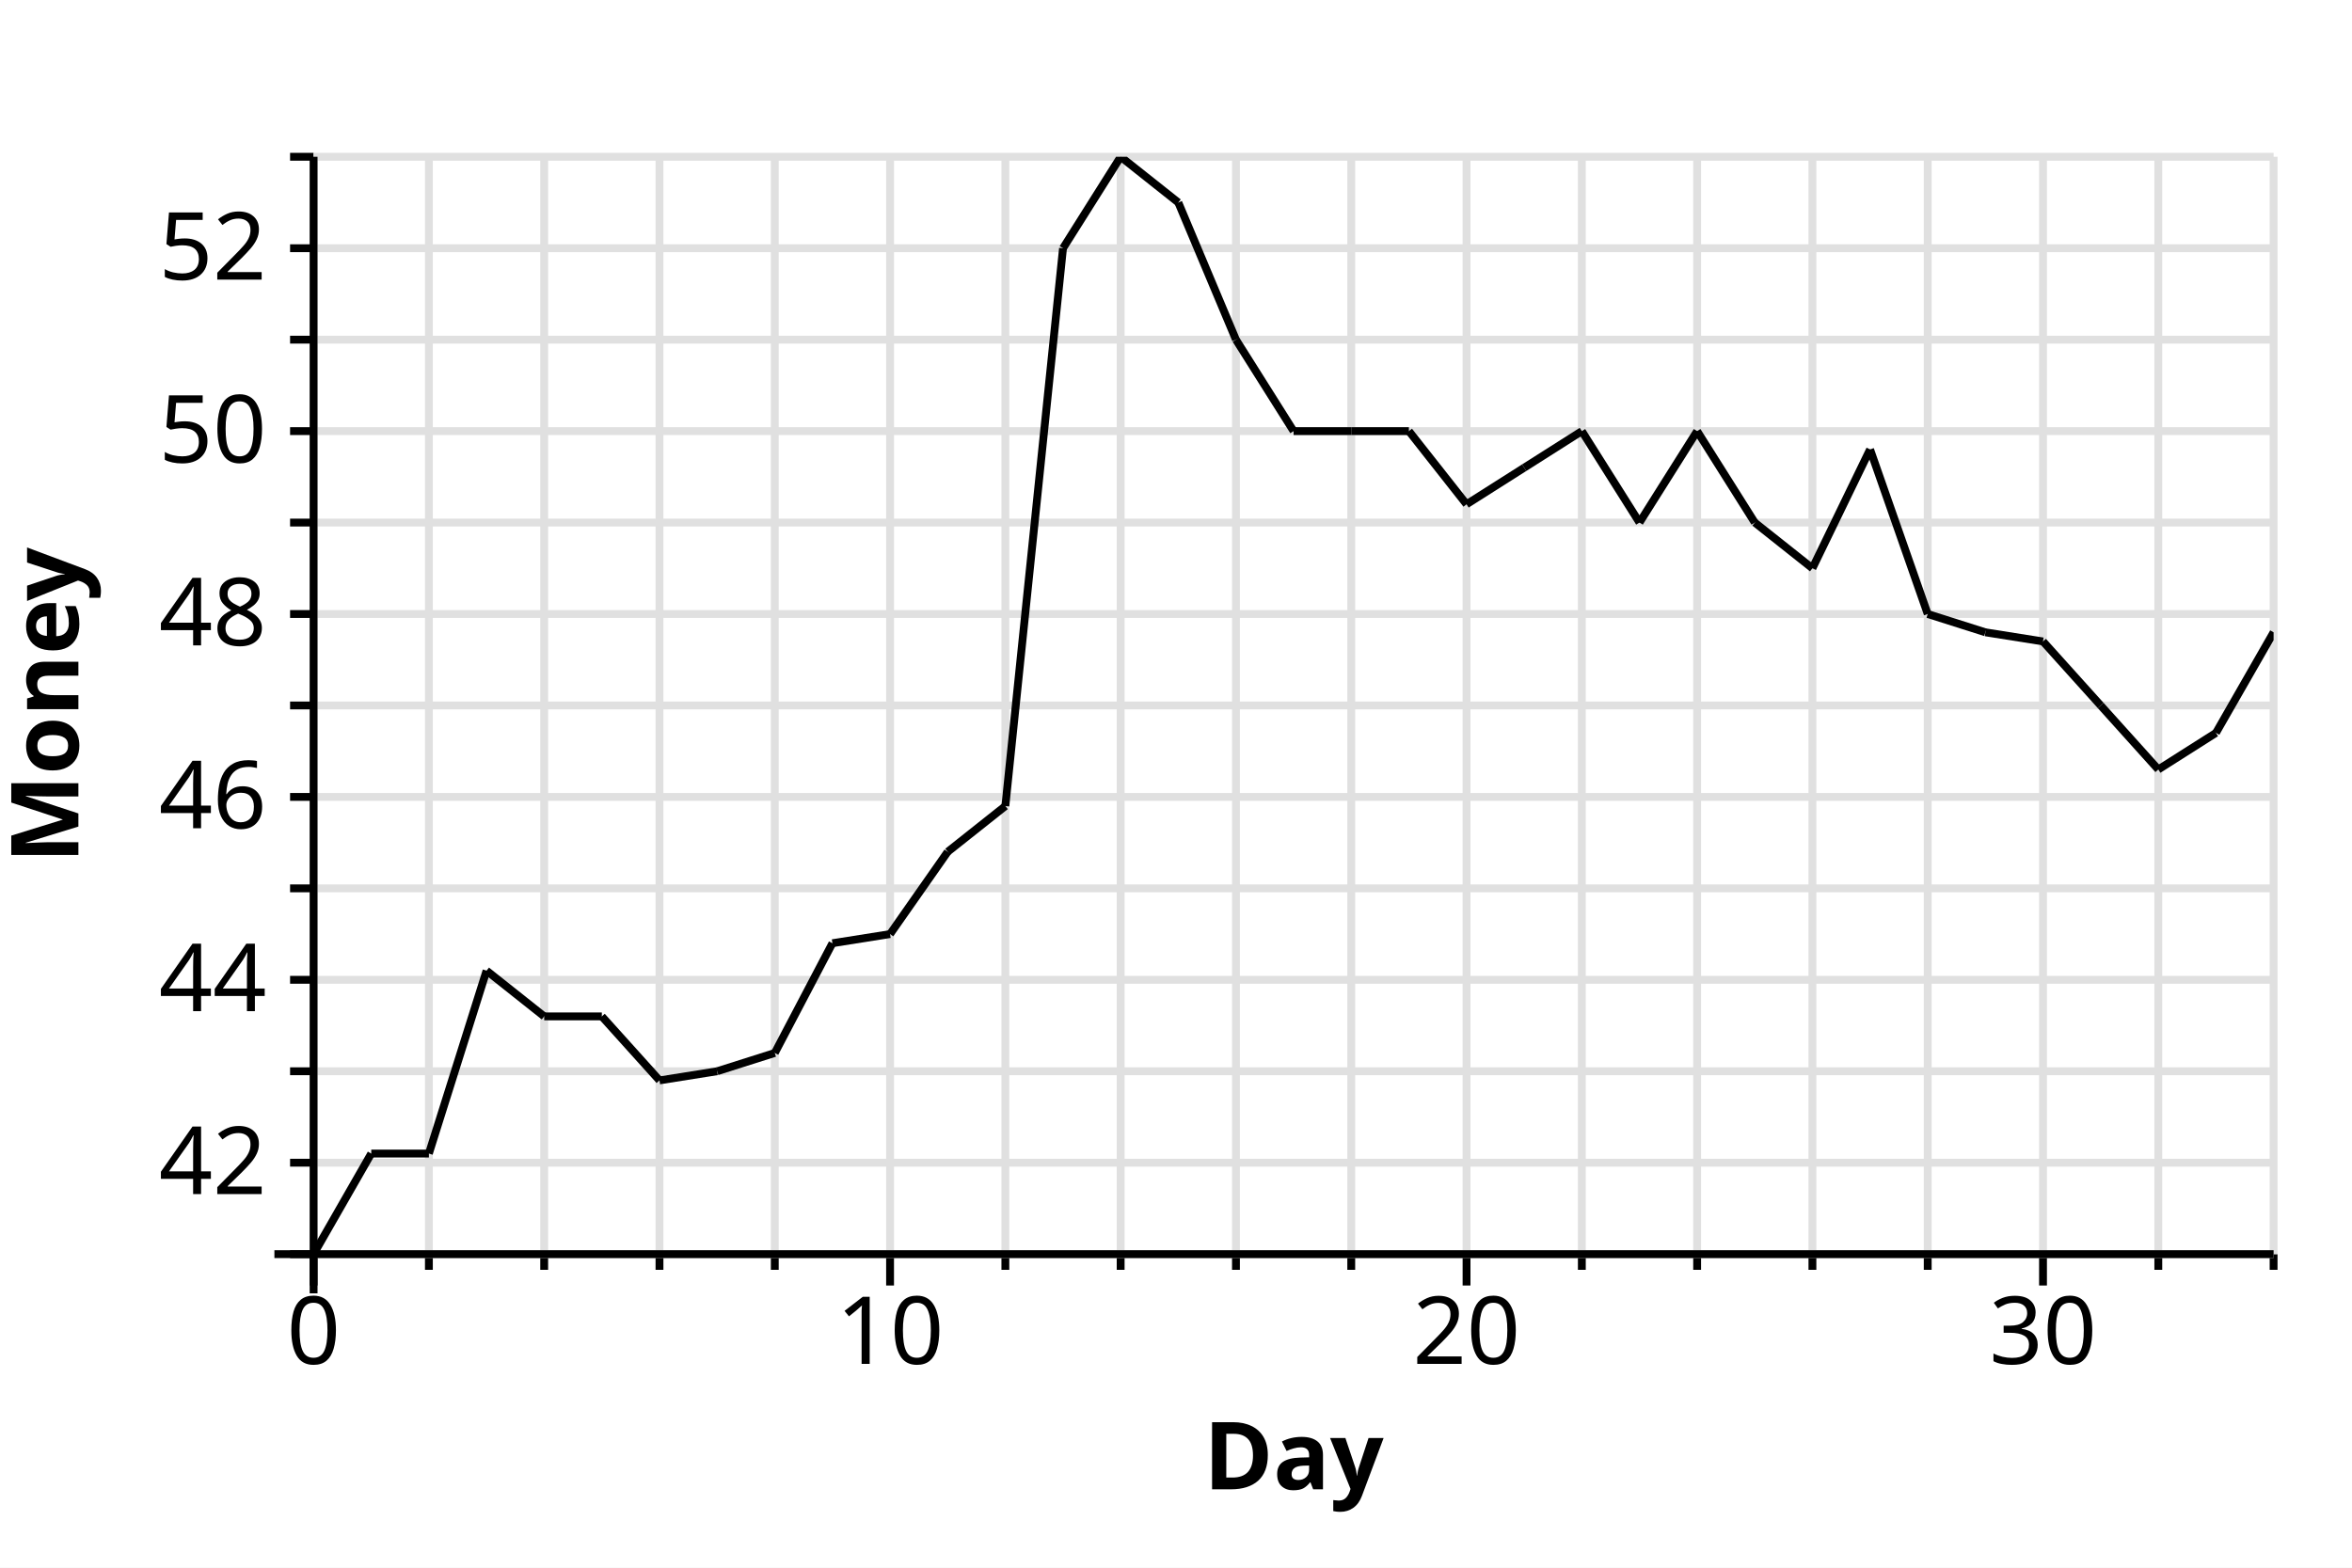
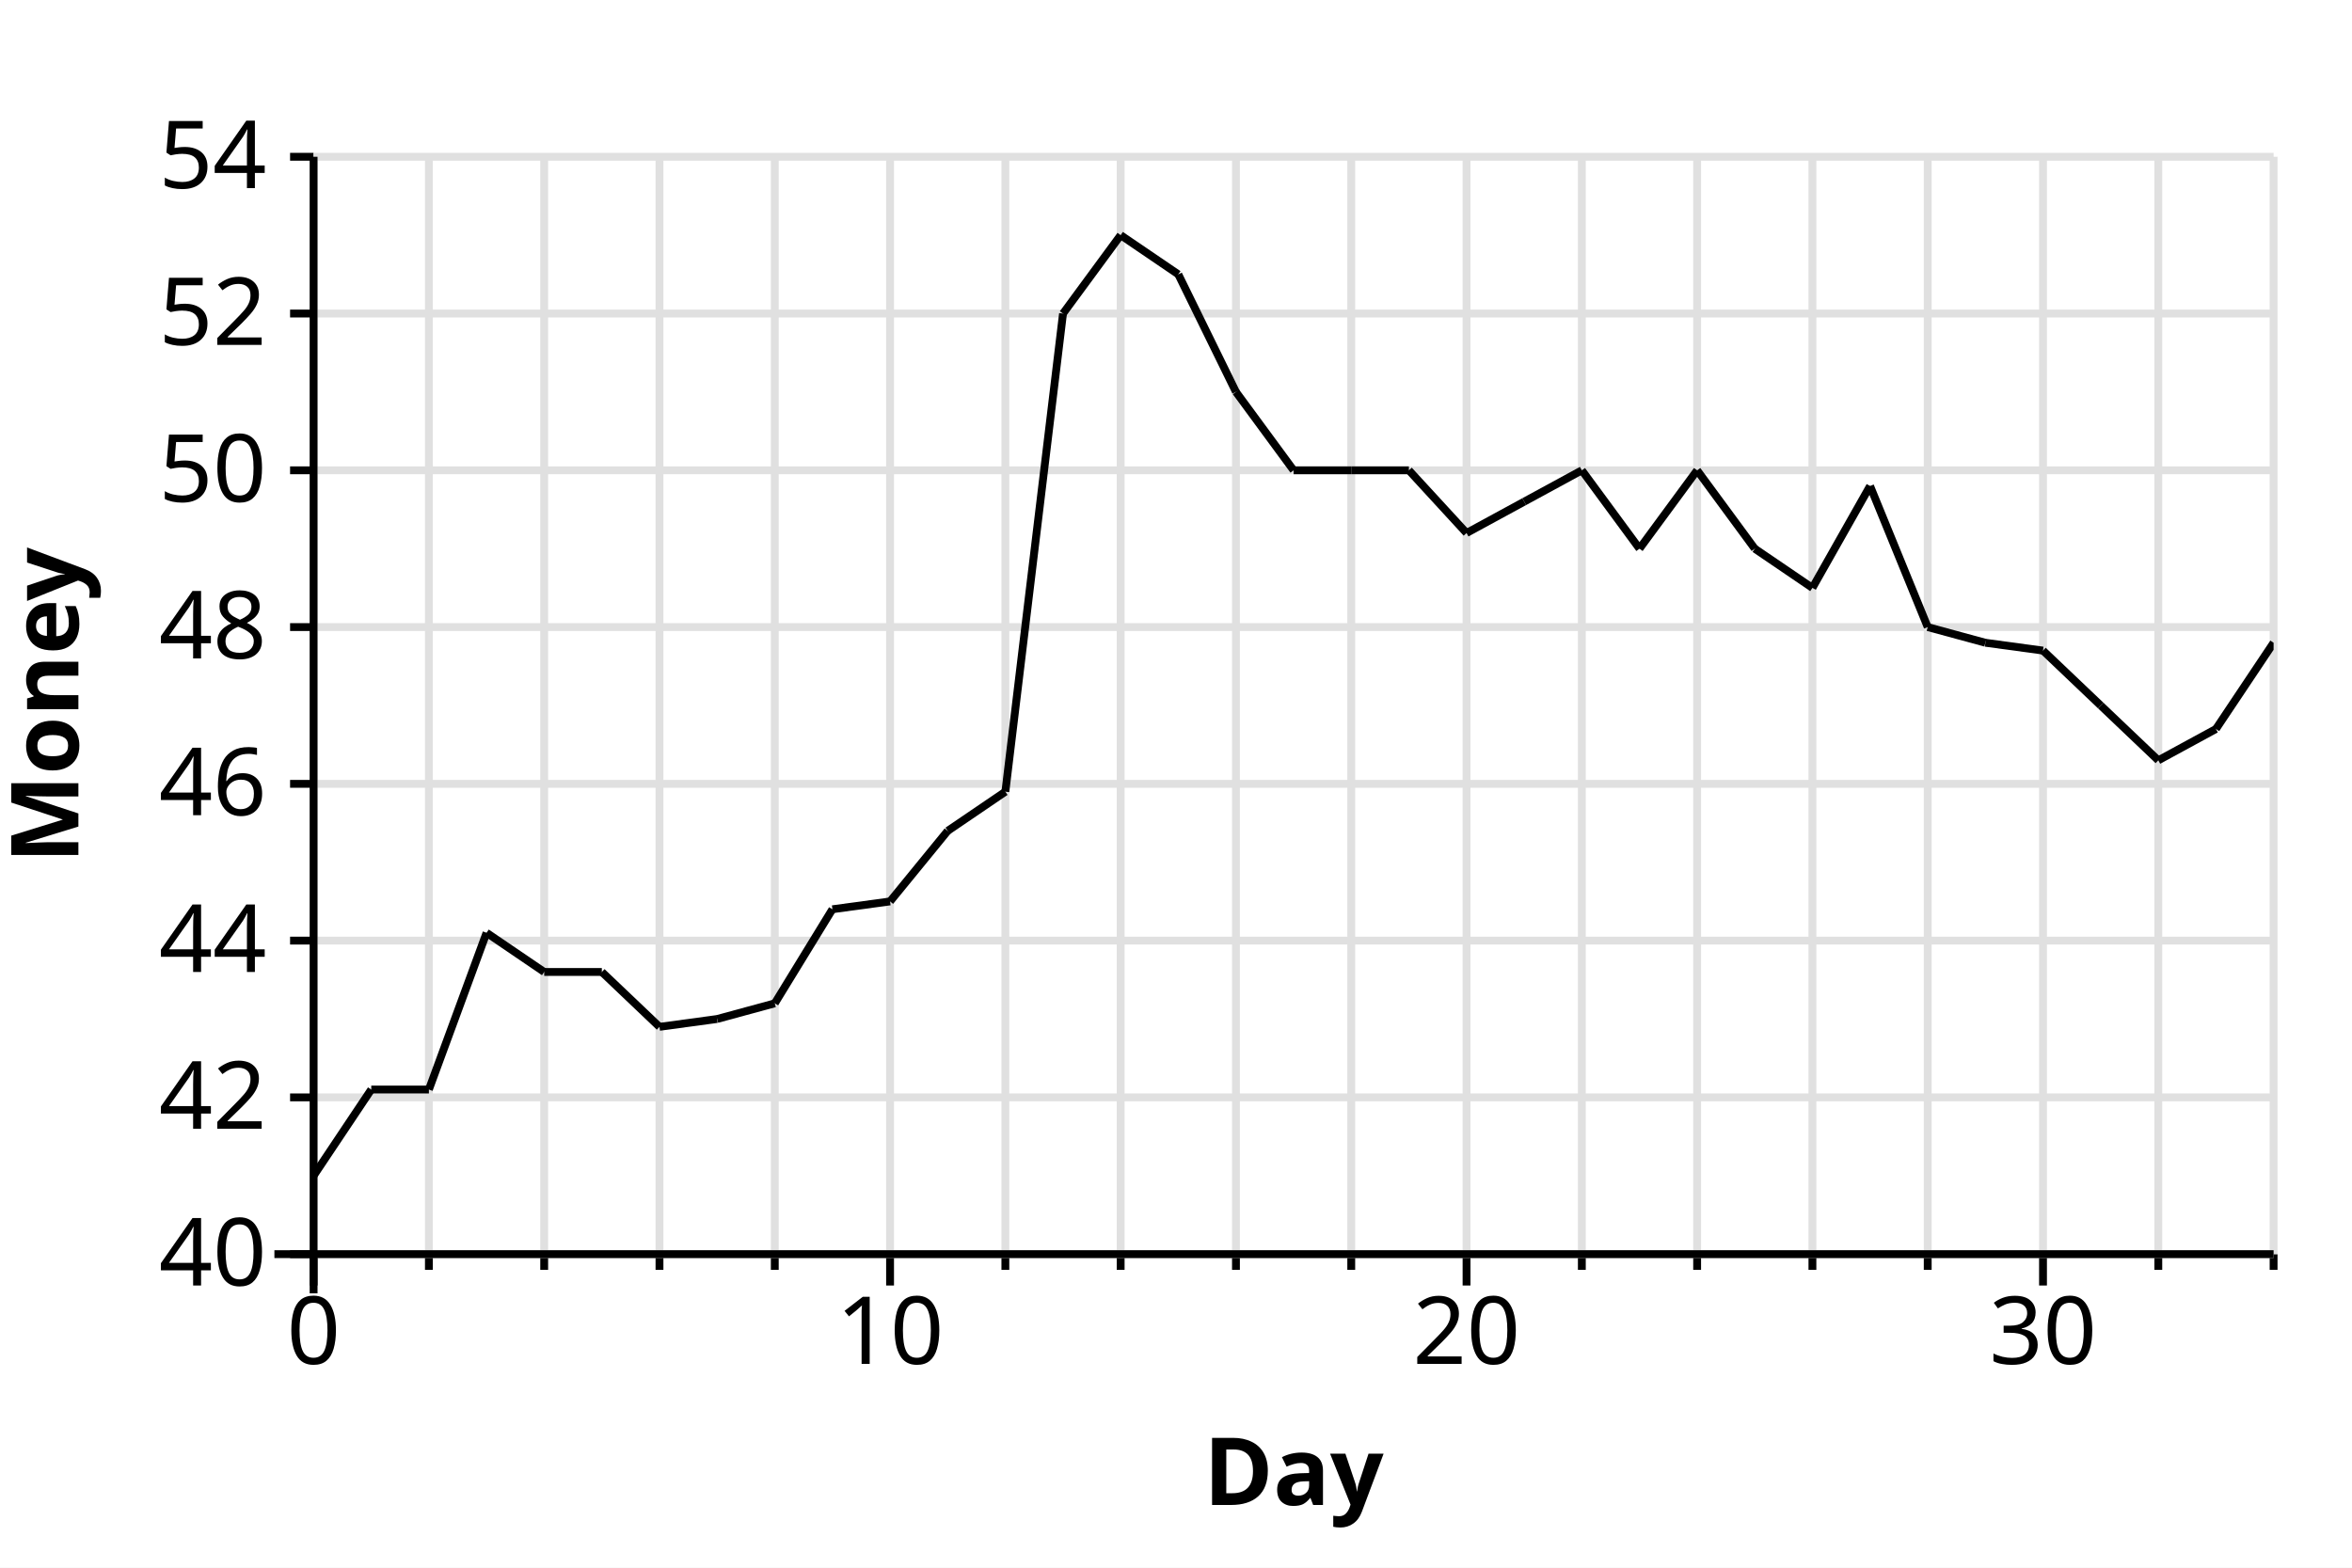
<svg xmlns="http://www.w3.org/2000/svg" width="300" height="200" version="1.1">
  <rect width="300" height="200" x="0" y="0" fill="white" />
-   <text y="190" x="165" fill="black" font-size="12" font-weight="bold" text-anchor="middle" font-family="sans-serif"> Day</text>
+   <text y="192" x="165" fill="black" font-size="12" font-weight="bold" text-anchor="middle" font-family="sans-serif"> Day</text>
  <text transform="translate(10,90) rotate(-90)" fill="black" font-size="12" font-weight="bold" text-anchor="middle" font-family="sans-serif"> Money</text>
  <line x1="40.0" x2="40.0" y1="160" y2="164" stroke="black" />
-   <line x1="40.0" x2="40.0" y1="20" y2="160" stroke="#e0e0e0" opacity="nil" />
-   <text y="174" x="40.0" fill="black" font-size="12" text-anchor="middle" font-family="sans-serif"> 0</text>
+   <line x1="40.0" x2="40.0" y1="20" y2="160" stroke="#e0e0e0" opacity="1" />
+   <text y="174" x="40.0" fill="black" font-weight="normal" font-size="12" text-anchor="middle" font-family="sans-serif"> 0</text>
  <line x1="54.706" x2="54.706" y1="160" y2="162" stroke="black" />
-   <line x1="54.706" x2="54.706" y1="20" y2="160" stroke="#e0e0e0" opacity="nil" />
+   <line x1="54.706" x2="54.706" y1="20" y2="160" stroke="#e0e0e0" opacity="1" />
  <line x1="69.412" x2="69.412" y1="160" y2="162" stroke="black" />
-   <line x1="69.412" x2="69.412" y1="20" y2="160" stroke="#e0e0e0" opacity="nil" />
+   <line x1="69.412" x2="69.412" y1="20" y2="160" stroke="#e0e0e0" opacity="1" />
  <line x1="84.118" x2="84.118" y1="160" y2="162" stroke="black" />
-   <line x1="84.118" x2="84.118" y1="20" y2="160" stroke="#e0e0e0" opacity="nil" />
+   <line x1="84.118" x2="84.118" y1="20" y2="160" stroke="#e0e0e0" opacity="1" />
  <line x1="98.824" x2="98.824" y1="160" y2="162" stroke="black" />
-   <line x1="98.824" x2="98.824" y1="20" y2="160" stroke="#e0e0e0" opacity="nil" />
+   <line x1="98.824" x2="98.824" y1="20" y2="160" stroke="#e0e0e0" opacity="1" />
  <line x1="113.529" x2="113.529" y1="160" y2="164" stroke="black" />
-   <line x1="113.529" x2="113.529" y1="20" y2="160" stroke="#e0e0e0" opacity="nil" />
-   <text y="174" x="113.529" fill="black" font-size="12" text-anchor="middle" font-family="sans-serif"> 10</text>
+   <line x1="113.529" x2="113.529" y1="20" y2="160" stroke="#e0e0e0" opacity="1" />
+   <text y="174" x="113.529" fill="black" font-weight="normal" font-size="12" text-anchor="middle" font-family="sans-serif"> 10</text>
  <line x1="128.235" x2="128.235" y1="160" y2="162" stroke="black" />
-   <line x1="128.235" x2="128.235" y1="20" y2="160" stroke="#e0e0e0" opacity="nil" />
+   <line x1="128.235" x2="128.235" y1="20" y2="160" stroke="#e0e0e0" opacity="1" />
  <line x1="142.941" x2="142.941" y1="160" y2="162" stroke="black" />
-   <line x1="142.941" x2="142.941" y1="20" y2="160" stroke="#e0e0e0" opacity="nil" />
+   <line x1="142.941" x2="142.941" y1="20" y2="160" stroke="#e0e0e0" opacity="1" />
  <line x1="157.647" x2="157.647" y1="160" y2="162" stroke="black" />
-   <line x1="157.647" x2="157.647" y1="20" y2="160" stroke="#e0e0e0" opacity="nil" />
+   <line x1="157.647" x2="157.647" y1="20" y2="160" stroke="#e0e0e0" opacity="1" />
  <line x1="172.353" x2="172.353" y1="160" y2="162" stroke="black" />
-   <line x1="172.353" x2="172.353" y1="20" y2="160" stroke="#e0e0e0" opacity="nil" />
+   <line x1="172.353" x2="172.353" y1="20" y2="160" stroke="#e0e0e0" opacity="1" />
  <line x1="187.059" x2="187.059" y1="160" y2="164" stroke="black" />
-   <line x1="187.059" x2="187.059" y1="20" y2="160" stroke="#e0e0e0" opacity="nil" />
-   <text y="174" x="187.059" fill="black" font-size="12" text-anchor="middle" font-family="sans-serif"> 20</text>
+   <line x1="187.059" x2="187.059" y1="20" y2="160" stroke="#e0e0e0" opacity="1" />
+   <text y="174" x="187.059" fill="black" font-weight="normal" font-size="12" text-anchor="middle" font-family="sans-serif"> 20</text>
  <line x1="201.765" x2="201.765" y1="160" y2="162" stroke="black" />
-   <line x1="201.765" x2="201.765" y1="20" y2="160" stroke="#e0e0e0" opacity="nil" />
+   <line x1="201.765" x2="201.765" y1="20" y2="160" stroke="#e0e0e0" opacity="1" />
  <line x1="216.471" x2="216.471" y1="160" y2="162" stroke="black" />
-   <line x1="216.471" x2="216.471" y1="20" y2="160" stroke="#e0e0e0" opacity="nil" />
+   <line x1="216.471" x2="216.471" y1="20" y2="160" stroke="#e0e0e0" opacity="1" />
  <line x1="231.176" x2="231.176" y1="160" y2="162" stroke="black" />
-   <line x1="231.176" x2="231.176" y1="20" y2="160" stroke="#e0e0e0" opacity="nil" />
+   <line x1="231.176" x2="231.176" y1="20" y2="160" stroke="#e0e0e0" opacity="1" />
  <line x1="245.882" x2="245.882" y1="160" y2="162" stroke="black" />
-   <line x1="245.882" x2="245.882" y1="20" y2="160" stroke="#e0e0e0" opacity="nil" />
+   <line x1="245.882" x2="245.882" y1="20" y2="160" stroke="#e0e0e0" opacity="1" />
  <line x1="260.588" x2="260.588" y1="160" y2="164" stroke="black" />
-   <line x1="260.588" x2="260.588" y1="20" y2="160" stroke="#e0e0e0" opacity="nil" />
-   <text y="174" x="260.588" fill="black" font-size="12" text-anchor="middle" font-family="sans-serif"> 30</text>
+   <line x1="260.588" x2="260.588" y1="20" y2="160" stroke="#e0e0e0" opacity="1" />
+   <text y="174" x="260.588" fill="black" font-weight="normal" font-size="12" text-anchor="middle" font-family="sans-serif"> 30</text>
  <line x1="275.294" x2="275.294" y1="160" y2="162" stroke="black" />
-   <line x1="275.294" x2="275.294" y1="20" y2="160" stroke="#e0e0e0" opacity="nil" />
+   <line x1="275.294" x2="275.294" y1="20" y2="160" stroke="#e0e0e0" opacity="1" />
  <line x1="290.0" x2="290.0" y1="160" y2="162" stroke="black" />
-   <line x1="290.0" x2="290.0" y1="20" y2="160" stroke="#e0e0e0" opacity="nil" />
+   <line x1="290.0" x2="290.0" y1="20" y2="160" stroke="#e0e0e0" opacity="1" />
  <line x1="40" x2="37" y1="160.0" y2="160.0" stroke="black" />
-   <line x1="40" x2="290" y1="160.0" y2="160.0" opacity="nil" stroke="#e0e0e0" />
-   <line x1="40" x2="37" y1="148.333" y2="148.333" stroke="black" />
-   <line x1="40" x2="290" y1="148.333" y2="148.333" opacity="nil" stroke="#e0e0e0" />
-   <text y="152.333" x="34" fill="black" font-size="12" text-anchor="end" font-family="sans-serif"> 42</text>
-   <line x1="40" x2="37" y1="136.667" y2="136.667" stroke="black" />
-   <line x1="40" x2="290" y1="136.667" y2="136.667" opacity="nil" stroke="#e0e0e0" />
-   <line x1="40" x2="37" y1="125.0" y2="125.0" stroke="black" />
-   <line x1="40" x2="290" y1="125.0" y2="125.0" opacity="nil" stroke="#e0e0e0" />
-   <text y="129.0" x="34" fill="black" font-size="12" text-anchor="end" font-family="sans-serif"> 44</text>
-   <line x1="40" x2="37" y1="113.333" y2="113.333" stroke="black" />
-   <line x1="40" x2="290" y1="113.333" y2="113.333" opacity="nil" stroke="#e0e0e0" />
-   <line x1="40" x2="37" y1="101.667" y2="101.667" stroke="black" />
-   <line x1="40" x2="290" y1="101.667" y2="101.667" opacity="nil" stroke="#e0e0e0" />
-   <text y="105.667" x="34" fill="black" font-size="12" text-anchor="end" font-family="sans-serif"> 46</text>
-   <line x1="40" x2="37" y1="90.0" y2="90.0" stroke="black" />
-   <line x1="40" x2="290" y1="90.0" y2="90.0" opacity="nil" stroke="#e0e0e0" />
-   <line x1="40" x2="37" y1="78.333" y2="78.333" stroke="black" />
-   <line x1="40" x2="290" y1="78.333" y2="78.333" opacity="nil" stroke="#e0e0e0" />
-   <text y="82.333" x="34" fill="black" font-size="12" text-anchor="end" font-family="sans-serif"> 48</text>
-   <line x1="40" x2="37" y1="66.667" y2="66.667" stroke="black" />
-   <line x1="40" x2="290" y1="66.667" y2="66.667" opacity="nil" stroke="#e0e0e0" />
-   <line x1="40" x2="37" y1="55.0" y2="55.0" stroke="black" />
-   <line x1="40" x2="290" y1="55.0" y2="55.0" opacity="nil" stroke="#e0e0e0" />
-   <text y="59.0" x="34" fill="black" font-size="12" text-anchor="end" font-family="sans-serif"> 50</text>
-   <line x1="40" x2="37" y1="43.333" y2="43.333" stroke="black" />
-   <line x1="40" x2="290" y1="43.333" y2="43.333" opacity="nil" stroke="#e0e0e0" />
-   <line x1="40" x2="37" y1="31.667" y2="31.667" stroke="black" />
-   <line x1="40" x2="290" y1="31.667" y2="31.667" opacity="nil" stroke="#e0e0e0" />
-   <text y="35.667" x="34" fill="black" font-size="12" text-anchor="end" font-family="sans-serif"> 52</text>
+   <line x1="40" x2="290" y1="160.0" y2="160.0" opacity="1" stroke="#e0e0e0" />
+   <text y="164.0" x="34" fill="black" font-size="12" text-anchor="end" font-family="sans-serif"> 40</text>
+   <line x1="40" x2="37" y1="140.0" y2="140.0" stroke="black" />
+   <line x1="40" x2="290" y1="140.0" y2="140.0" opacity="1" stroke="#e0e0e0" />
+   <text y="144.0" x="34" fill="black" font-size="12" text-anchor="end" font-family="sans-serif"> 42</text>
+   <line x1="40" x2="37" y1="120.0" y2="120.0" stroke="black" />
+   <line x1="40" x2="290" y1="120.0" y2="120.0" opacity="1" stroke="#e0e0e0" />
+   <text y="124.0" x="34" fill="black" font-size="12" text-anchor="end" font-family="sans-serif"> 44</text>
+   <line x1="40" x2="37" y1="100.0" y2="100.0" stroke="black" />
+   <line x1="40" x2="290" y1="100.0" y2="100.0" opacity="1" stroke="#e0e0e0" />
+   <text y="104.0" x="34" fill="black" font-size="12" text-anchor="end" font-family="sans-serif"> 46</text>
+   <line x1="40" x2="37" y1="80.0" y2="80.0" stroke="black" />
+   <line x1="40" x2="290" y1="80.0" y2="80.0" opacity="1" stroke="#e0e0e0" />
+   <text y="84.0" x="34" fill="black" font-size="12" text-anchor="end" font-family="sans-serif"> 48</text>
+   <line x1="40" x2="37" y1="60.0" y2="60.0" stroke="black" />
+   <line x1="40" x2="290" y1="60.0" y2="60.0" opacity="1" stroke="#e0e0e0" />
+   <text y="64.0" x="34" fill="black" font-size="12" text-anchor="end" font-family="sans-serif"> 50</text>
+   <line x1="40" x2="37" y1="40.0" y2="40.0" stroke="black" />
+   <line x1="40" x2="290" y1="40.0" y2="40.0" opacity="1" stroke="#e0e0e0" />
+   <text y="44.0" x="34" fill="black" font-size="12" text-anchor="end" font-family="sans-serif"> 52</text>
  <line x1="40" x2="37" y1="20.0" y2="20.0" stroke="black" />
-   <line x1="40" x2="290" y1="20.0" y2="20.0" opacity="nil" stroke="#e0e0e0" />
+   <line x1="40" x2="290" y1="20.0" y2="20.0" opacity="1" stroke="#e0e0e0" />
+   <text y="24.0" x="34" fill="black" font-size="12" text-anchor="end" font-family="sans-serif"> 54</text>
  <line x1="40" x2="40" y1="20" y2="165" stroke="black" />
  <line x1="35" x2="290" y1="160" y2="160" stroke="black" />
  <clipPath id="clip-0">
    <rect x="40" y="20" width="250" height="140" />
  </clipPath>
-   <line x1="40" x2="47.353" y1="160.0" y2="147.167" stroke="black" clip-path="url(#clip-0)" />
-   <line x1="47.353" x2="54.706" y1="147.167" y2="147.167" stroke="black" clip-path="url(#clip-0)" />
-   <line x1="54.706" x2="62.059" y1="147.167" y2="123.833" stroke="black" clip-path="url(#clip-0)" />
-   <line x1="62.059" x2="69.412" y1="123.833" y2="129.667" stroke="black" clip-path="url(#clip-0)" />
-   <line x1="69.412" x2="76.765" y1="129.667" y2="129.667" stroke="black" clip-path="url(#clip-0)" />
-   <line x1="76.765" x2="84.118" y1="129.667" y2="137.833" stroke="black" clip-path="url(#clip-0)" />
-   <line x1="84.118" x2="91.471" y1="137.833" y2="136.667" stroke="black" clip-path="url(#clip-0)" />
-   <line x1="91.471" x2="98.824" y1="136.667" y2="134.333" stroke="black" clip-path="url(#clip-0)" />
-   <line x1="98.824" x2="106.176" y1="134.333" y2="120.333" stroke="black" clip-path="url(#clip-0)" />
-   <line x1="106.176" x2="113.529" y1="120.333" y2="119.167" stroke="black" clip-path="url(#clip-0)" />
-   <line x1="113.529" x2="120.882" y1="119.167" y2="108.667" stroke="black" clip-path="url(#clip-0)" />
-   <line x1="120.882" x2="128.235" y1="108.667" y2="102.833" stroke="black" clip-path="url(#clip-0)" />
-   <line x1="128.235" x2="135.588" y1="102.833" y2="31.667" stroke="black" clip-path="url(#clip-0)" />
-   <line x1="135.588" x2="142.941" y1="31.667" y2="20.0" stroke="black" clip-path="url(#clip-0)" />
-   <line x1="142.941" x2="150.294" y1="20.0" y2="25.833" stroke="black" clip-path="url(#clip-0)" />
-   <line x1="150.294" x2="157.647" y1="25.833" y2="43.333" stroke="black" clip-path="url(#clip-0)" />
-   <line x1="157.647" x2="165.0" y1="43.333" y2="55.0" stroke="black" clip-path="url(#clip-0)" />
-   <line x1="165.0" x2="172.353" y1="55.0" y2="55.0" stroke="black" clip-path="url(#clip-0)" />
-   <line x1="172.353" x2="179.706" y1="55.0" y2="55.0" stroke="black" clip-path="url(#clip-0)" />
-   <line x1="179.706" x2="187.059" y1="55.0" y2="64.333" stroke="black" clip-path="url(#clip-0)" />
-   <line x1="187.059" x2="194.412" y1="64.333" y2="59.667" stroke="black" clip-path="url(#clip-0)" />
-   <line x1="194.412" x2="201.765" y1="59.667" y2="55.0" stroke="black" clip-path="url(#clip-0)" />
-   <line x1="201.765" x2="209.118" y1="55.0" y2="66.667" stroke="black" clip-path="url(#clip-0)" />
-   <line x1="209.118" x2="216.471" y1="66.667" y2="55.0" stroke="black" clip-path="url(#clip-0)" />
-   <line x1="216.471" x2="223.824" y1="55.0" y2="66.667" stroke="black" clip-path="url(#clip-0)" />
-   <line x1="223.824" x2="231.176" y1="66.667" y2="72.5" stroke="black" clip-path="url(#clip-0)" />
-   <line x1="231.176" x2="238.529" y1="72.5" y2="57.333" stroke="black" clip-path="url(#clip-0)" />
-   <line x1="238.529" x2="245.882" y1="57.333" y2="78.333" stroke="black" clip-path="url(#clip-0)" />
-   <line x1="245.882" x2="253.235" y1="78.333" y2="80.667" stroke="black" clip-path="url(#clip-0)" />
-   <line x1="253.235" x2="260.588" y1="80.667" y2="81.833" stroke="black" clip-path="url(#clip-0)" />
-   <line x1="260.588" x2="267.941" y1="81.833" y2="90.0" stroke="black" clip-path="url(#clip-0)" />
-   <line x1="267.941" x2="275.294" y1="90.0" y2="98.167" stroke="black" clip-path="url(#clip-0)" />
-   <line x1="275.294" x2="282.647" y1="98.167" y2="93.5" stroke="black" clip-path="url(#clip-0)" />
-   <line x1="282.647" x2="290" y1="93.5" y2="80.667" stroke="black" clip-path="url(#clip-0)" />
+   <line x1="40" x2="47.353" y1="150.0" y2="139.0" stroke="black" clip-path="url(#clip-0)" stroke-width="1" />
+   <line x1="47.353" x2="54.706" y1="139.0" y2="139.0" stroke="black" clip-path="url(#clip-0)" stroke-width="1" />
+   <line x1="54.706" x2="62.059" y1="139.0" y2="119" stroke="black" clip-path="url(#clip-0)" stroke-width="1" />
+   <line x1="62.059" x2="69.412" y1="119" y2="124" stroke="black" clip-path="url(#clip-0)" stroke-width="1" />
+   <line x1="69.412" x2="76.765" y1="124" y2="124" stroke="black" clip-path="url(#clip-0)" stroke-width="1" />
+   <line x1="76.765" x2="84.118" y1="124" y2="131.0" stroke="black" clip-path="url(#clip-0)" stroke-width="1" />
+   <line x1="84.118" x2="91.471" y1="131.0" y2="130.0" stroke="black" clip-path="url(#clip-0)" stroke-width="1" />
+   <line x1="91.471" x2="98.824" y1="130.0" y2="128" stroke="black" clip-path="url(#clip-0)" stroke-width="1" />
+   <line x1="98.824" x2="106.176" y1="128" y2="116" stroke="black" clip-path="url(#clip-0)" stroke-width="1" />
+   <line x1="106.176" x2="113.529" y1="116" y2="115.0" stroke="black" clip-path="url(#clip-0)" stroke-width="1" />
+   <line x1="113.529" x2="120.882" y1="115.0" y2="106" stroke="black" clip-path="url(#clip-0)" stroke-width="1" />
+   <line x1="120.882" x2="128.235" y1="106" y2="101" stroke="black" clip-path="url(#clip-0)" stroke-width="1" />
+   <line x1="128.235" x2="135.588" y1="101" y2="40.0" stroke="black" clip-path="url(#clip-0)" stroke-width="1" />
+   <line x1="135.588" x2="142.941" y1="40.0" y2="30.0" stroke="black" clip-path="url(#clip-0)" stroke-width="1" />
+   <line x1="142.941" x2="150.294" y1="30.0" y2="35.0" stroke="black" clip-path="url(#clip-0)" stroke-width="1" />
+   <line x1="150.294" x2="157.647" y1="35.0" y2="50.0" stroke="black" clip-path="url(#clip-0)" stroke-width="1" />
+   <line x1="157.647" x2="165.0" y1="50.0" y2="60.0" stroke="black" clip-path="url(#clip-0)" stroke-width="1" />
+   <line x1="165.0" x2="172.353" y1="60.0" y2="60.0" stroke="black" clip-path="url(#clip-0)" stroke-width="1" />
+   <line x1="172.353" x2="179.706" y1="60.0" y2="60.0" stroke="black" clip-path="url(#clip-0)" stroke-width="1" />
+   <line x1="179.706" x2="187.059" y1="60.0" y2="68" stroke="black" clip-path="url(#clip-0)" stroke-width="1" />
+   <line x1="187.059" x2="194.412" y1="68" y2="64" stroke="black" clip-path="url(#clip-0)" stroke-width="1" />
+   <line x1="194.412" x2="201.765" y1="64" y2="60.0" stroke="black" clip-path="url(#clip-0)" stroke-width="1" />
+   <line x1="201.765" x2="209.118" y1="60.0" y2="70.0" stroke="black" clip-path="url(#clip-0)" stroke-width="1" />
+   <line x1="209.118" x2="216.471" y1="70.0" y2="60.0" stroke="black" clip-path="url(#clip-0)" stroke-width="1" />
+   <line x1="216.471" x2="223.824" y1="60.0" y2="70.0" stroke="black" clip-path="url(#clip-0)" stroke-width="1" />
+   <line x1="223.824" x2="231.176" y1="70.0" y2="75.0" stroke="black" clip-path="url(#clip-0)" stroke-width="1" />
+   <line x1="231.176" x2="238.529" y1="75.0" y2="62" stroke="black" clip-path="url(#clip-0)" stroke-width="1" />
+   <line x1="238.529" x2="245.882" y1="62" y2="80.0" stroke="black" clip-path="url(#clip-0)" stroke-width="1" />
+   <line x1="245.882" x2="253.235" y1="80.0" y2="82" stroke="black" clip-path="url(#clip-0)" stroke-width="1" />
+   <line x1="253.235" x2="260.588" y1="82" y2="83" stroke="black" clip-path="url(#clip-0)" stroke-width="1" />
+   <line x1="260.588" x2="267.941" y1="83" y2="90.0" stroke="black" clip-path="url(#clip-0)" stroke-width="1" />
+   <line x1="267.941" x2="275.294" y1="90.0" y2="97" stroke="black" clip-path="url(#clip-0)" stroke-width="1" />
+   <line x1="275.294" x2="282.647" y1="97" y2="93" stroke="black" clip-path="url(#clip-0)" stroke-width="1" />
+   <line x1="282.647" x2="290" y1="93" y2="82" stroke="black" clip-path="url(#clip-0)" stroke-width="1" />
</svg>
